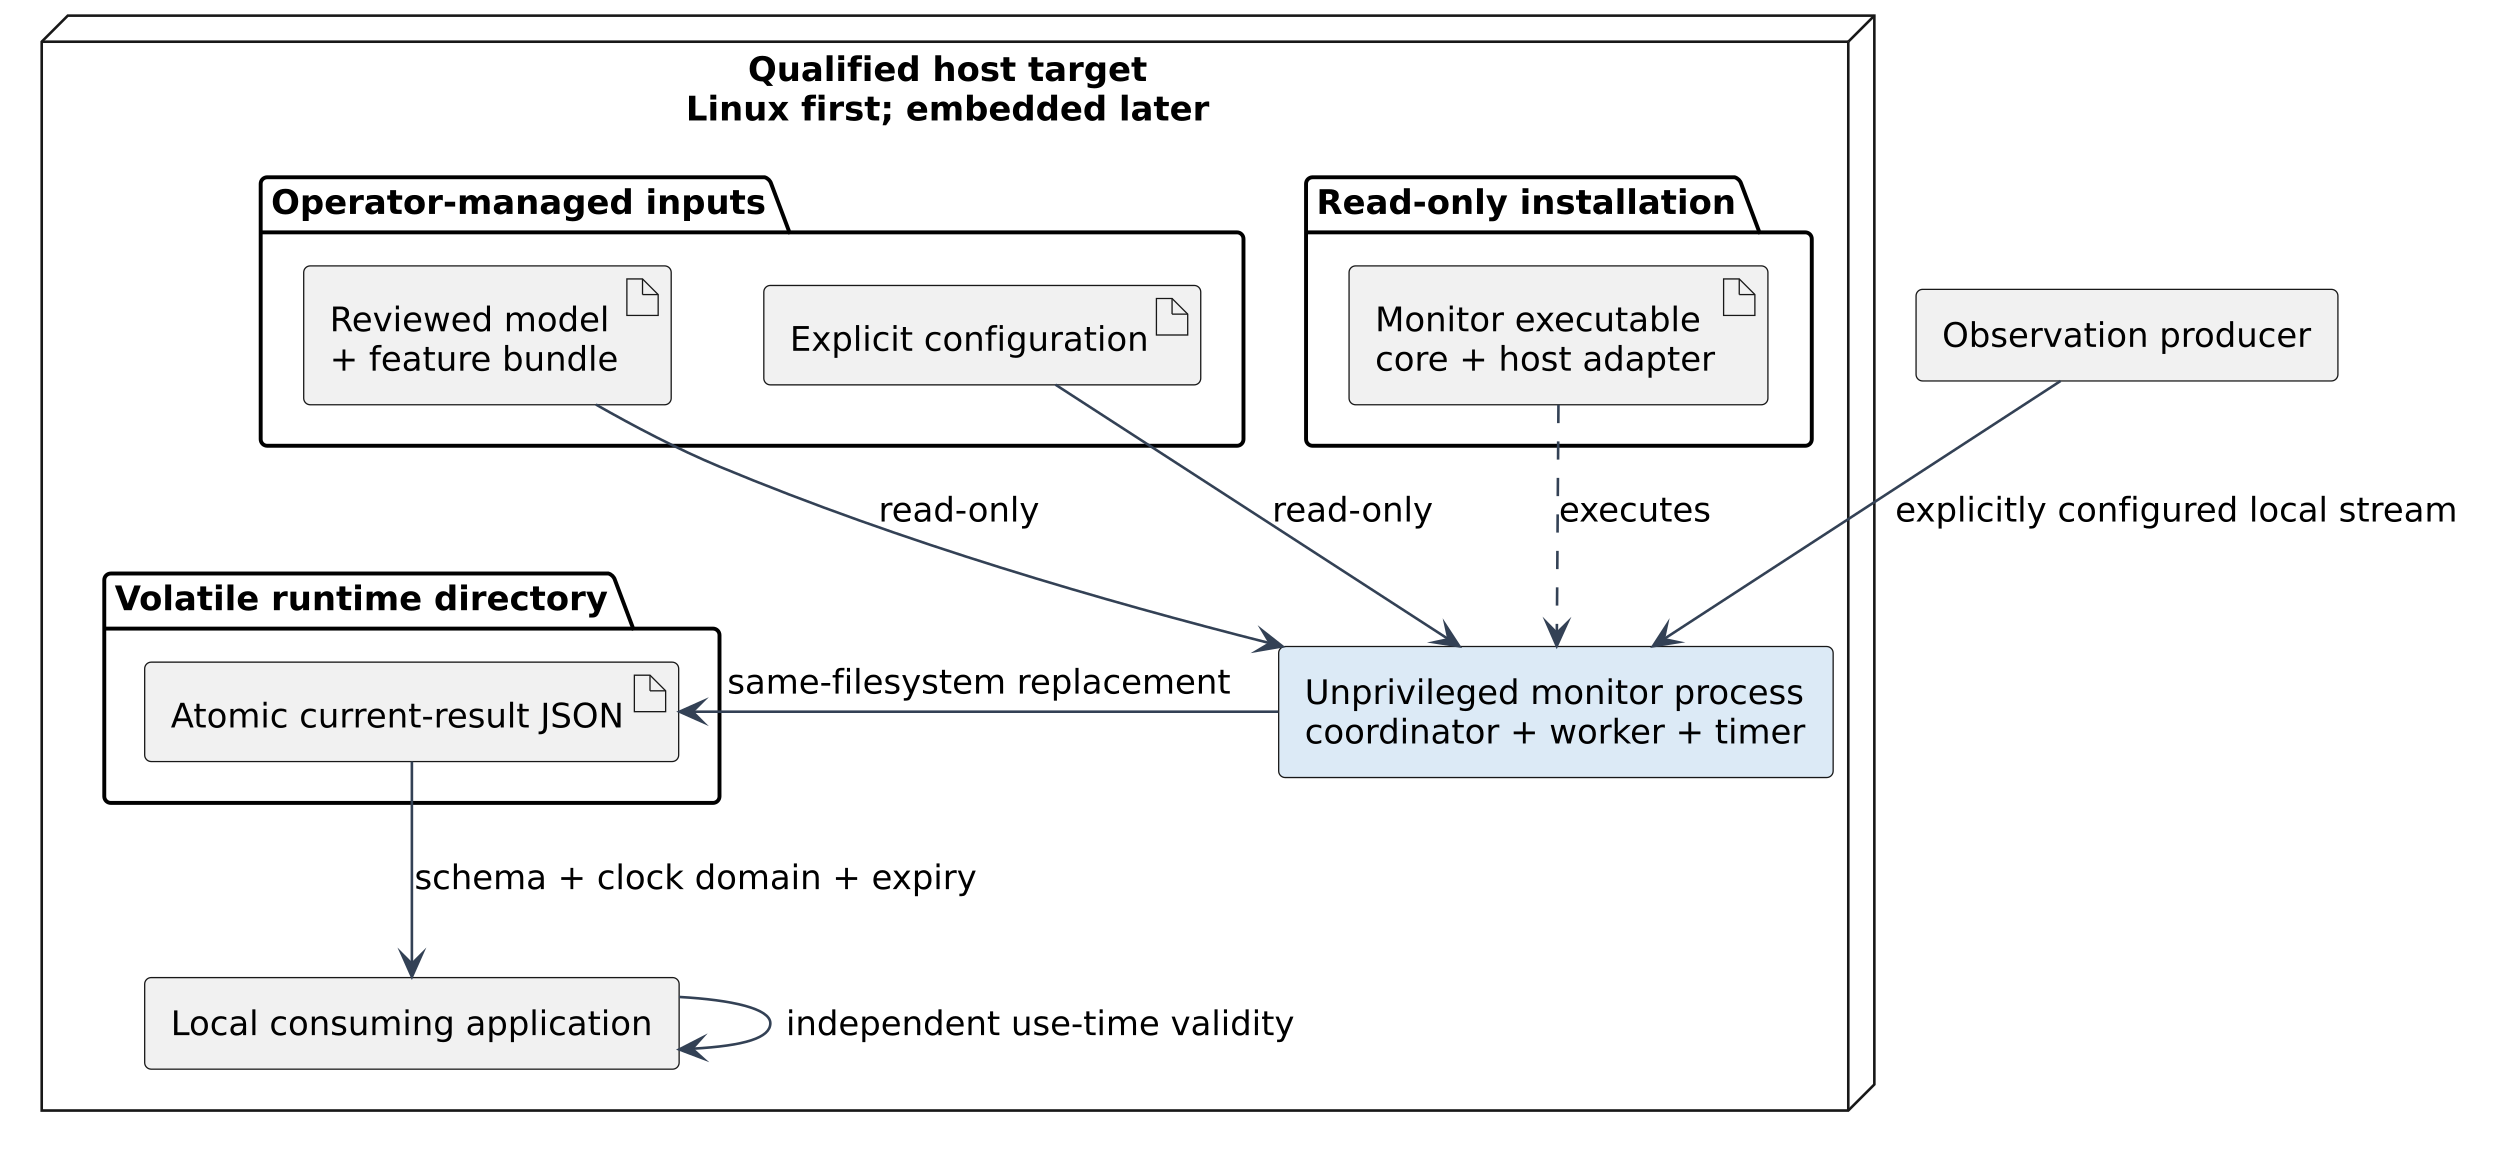
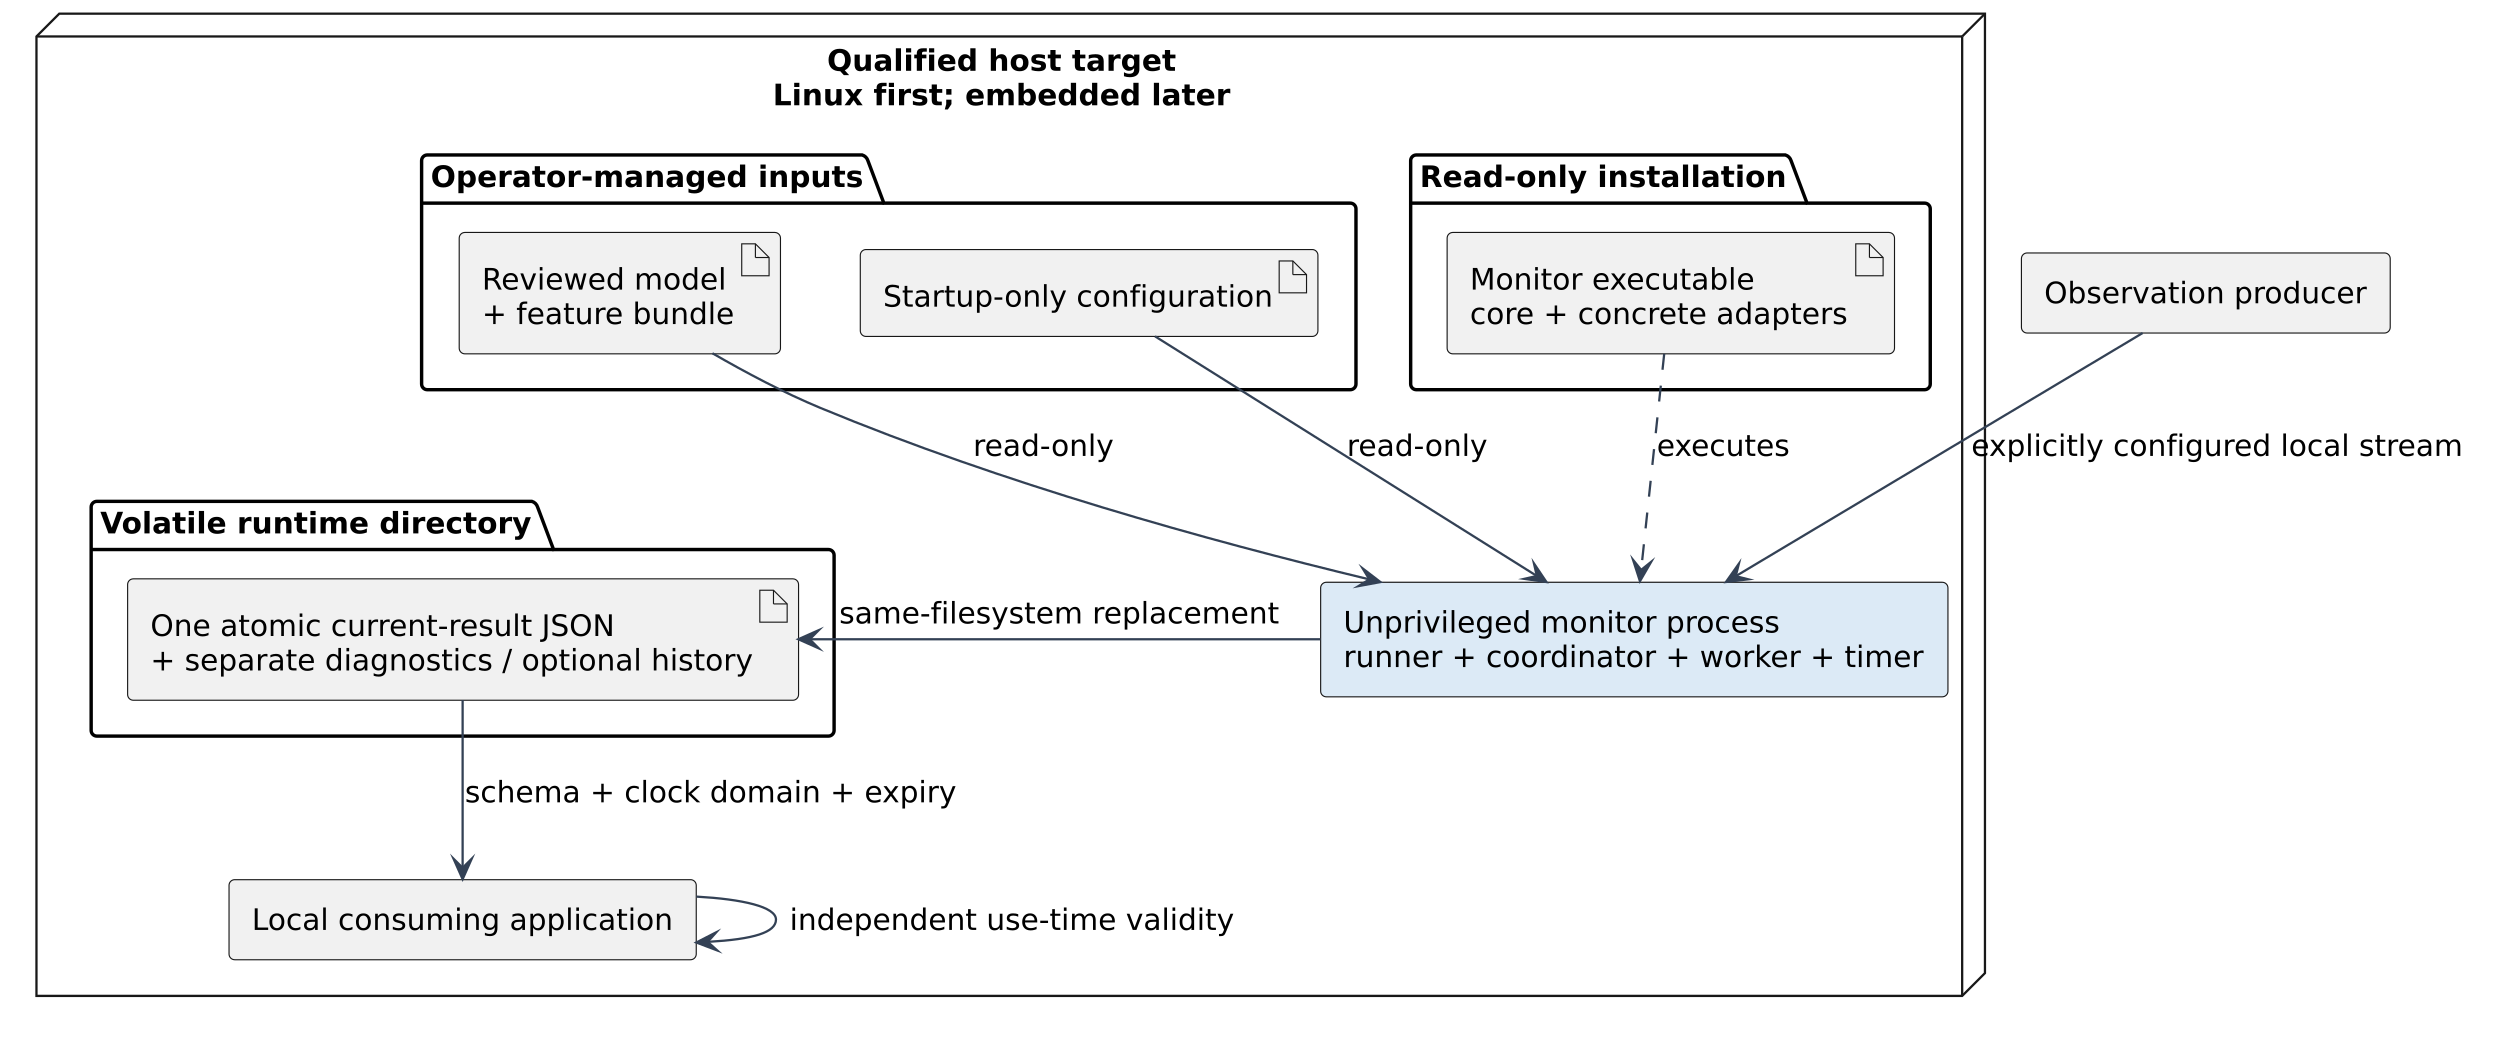
- <svg xmlns="http://www.w3.org/2000/svg" contentStyleType="text/css" data-diagram-type="DESCRIPTION" height="451px" preserveAspectRatio="none" style="width:959px;height:451px;background:#FFFFFF;" version="1.1" viewBox="0 0 959 451" width="959px" zoomAndPan="magnify">
+ <svg xmlns="http://www.w3.org/2000/svg" contentStyleType="text/css" data-diagram-type="DESCRIPTION" height="462px" preserveAspectRatio="none" style="width:1097px;height:462px;background:#FFFFFF;" version="1.1" viewBox="0 0 1097 462" width="1097px" zoomAndPan="magnify">
  <defs />
  <g>
    <g class="cluster" data-qualified-name="Host" data-source-line="10" id="ent0002">
-       <polygon fill="none" points="16,16,26,6,719,6,719,416,709,426,16,426,16,16" style="stroke:#181818;stroke-width:1;stroke-linejoin:miter;stroke-miterlimit:10;" />
-       <line style="stroke:#181818;stroke-width:1;" x1="709" x2="719" y1="16" y2="6" />
-       <line style="stroke:#181818;stroke-width:1;" x1="16" x2="709" y1="16" y2="16" />
-       <line style="stroke:#181818;stroke-width:1;" x1="709" x2="709" y1="16" y2="426" />
-       <text fill="#000000" font-family="DejaVu Sans" font-size="13" font-weight="700" lengthAdjust="spacing" textLength="153.15" x="286.925" y="31.067">Qualified host target</text>
-       <text fill="#000000" font-family="DejaVu Sans" font-size="13" font-weight="700" lengthAdjust="spacing" textLength="200.776" x="263.112" y="46.2">Linux first; embedded later</text>
+       <polygon fill="none" points="16,16,26,6,871,6,871,427,861,437,16,437,16,16" style="stroke:#181818;stroke-width:1;stroke-linejoin:miter;stroke-miterlimit:10;" />
+       <line style="stroke:#181818;stroke-width:1;" x1="861" x2="871" y1="16" y2="6" />
+       <line style="stroke:#181818;stroke-width:1;" x1="16" x2="861" y1="16" y2="16" />
+       <line style="stroke:#181818;stroke-width:1;" x1="861" x2="861" y1="16" y2="437" />
+       <text fill="#000000" font-family="DejaVu Sans" font-size="13" font-weight="700" lengthAdjust="spacing" textLength="153.15" x="362.925" y="31.067">Qualified host target</text>
+       <text fill="#000000" font-family="DejaVu Sans" font-size="13" font-weight="700" lengthAdjust="spacing" textLength="200.776" x="339.112" y="46.2">Linux first; embedded later</text>
    </g>
    <g class="cluster" data-qualified-name="Host.Read-only installation" data-source-line="11" id="ent0003">
-       <path d="M503.5,68 L665.419,68 A3.75,3.75 0 0 1 667.919,70.5 L674.919,89.133 L692.5,89.133 A2.5,2.5 0 0 1 695,91.633 L695,168.5 A2.5,2.5 0 0 1 692.5,171 L503.5,171 A2.5,2.5 0 0 1 501,168.5 L501,70.5 A2.5,2.5 0 0 1 503.5,68" fill="none" style="stroke:#000000;stroke-width:1.5;" />
-       <line style="stroke:#000000;stroke-width:1.5;" x1="501" x2="674.919" y1="89.133" y2="89.133" />
-       <text fill="#000000" font-family="DejaVu Sans" font-size="13" font-weight="700" lengthAdjust="spacing" textLength="160.919" x="505" y="82.067">Read-only installation</text>
+       <path d="M621.5,68 L783.419,68 A3.75,3.75 0 0 1 785.919,70.5 L792.919,89.133 L844.5,89.133 A2.5,2.5 0 0 1 847,91.633 L847,168.5 A2.5,2.5 0 0 1 844.5,171 L621.5,171 A2.5,2.5 0 0 1 619,168.5 L619,70.5 A2.5,2.5 0 0 1 621.5,68" fill="none" style="stroke:#000000;stroke-width:1.5;" />
+       <line style="stroke:#000000;stroke-width:1.5;" x1="619" x2="792.919" y1="89.133" y2="89.133" />
+       <text fill="#000000" font-family="DejaVu Sans" font-size="13" font-weight="700" lengthAdjust="spacing" textLength="160.919" x="623" y="82.067">Read-only installation</text>
    </g>
    <g class="cluster" data-qualified-name="Host.Operator-managed inputs" data-source-line="14" id="ent0005">
-       <path d="M102.5,68 L293.333,68 A3.75,3.75 0 0 1 295.833,70.5 L302.833,89.133 L474.5,89.133 A2.5,2.5 0 0 1 477,91.633 L477,168.5 A2.5,2.5 0 0 1 474.5,171 L102.5,171 A2.5,2.5 0 0 1 100,168.5 L100,70.5 A2.5,2.5 0 0 1 102.5,68" fill="none" style="stroke:#000000;stroke-width:1.5;" />
-       <line style="stroke:#000000;stroke-width:1.5;" x1="100" x2="302.833" y1="89.133" y2="89.133" />
-       <text fill="#000000" font-family="DejaVu Sans" font-size="13" font-weight="700" lengthAdjust="spacing" textLength="189.833" x="104" y="82.067">Operator-managed inputs</text>
+       <path d="M187.5,68 L378.333,68 A3.75,3.75 0 0 1 380.833,70.5 L387.833,89.133 L592.5,89.133 A2.5,2.5 0 0 1 595,91.633 L595,168.5 A2.5,2.5 0 0 1 592.5,171 L187.5,171 A2.5,2.5 0 0 1 185,168.5 L185,70.5 A2.5,2.5 0 0 1 187.5,68" fill="none" style="stroke:#000000;stroke-width:1.5;" />
+       <line style="stroke:#000000;stroke-width:1.5;" x1="185" x2="387.833" y1="89.133" y2="89.133" />
+       <text fill="#000000" font-family="DejaVu Sans" font-size="13" font-weight="700" lengthAdjust="spacing" textLength="189.833" x="189" y="82.067">Operator-managed inputs</text>
    </g>
    <g class="cluster" data-qualified-name="Host.Volatile runtime directory" data-source-line="19" id="ent0009">
-       <path d="M42.5,220 L233.397,220 A3.75,3.75 0 0 1 235.897,222.5 L242.897,241.133 L273.5,241.133 A2.5,2.5 0 0 1 276,243.633 L276,305.5 A2.5,2.5 0 0 1 273.5,308 L42.5,308 A2.5,2.5 0 0 1 40,305.5 L40,222.5 A2.5,2.5 0 0 1 42.5,220" fill="none" style="stroke:#000000;stroke-width:1.5;" />
+       <path d="M42.5,220 L233.397,220 A3.75,3.75 0 0 1 235.897,222.5 L242.897,241.133 L363.5,241.133 A2.5,2.5 0 0 1 366,243.633 L366,320.5 A2.5,2.5 0 0 1 363.5,323 L42.5,323 A2.5,2.5 0 0 1 40,320.5 L40,222.5 A2.5,2.5 0 0 1 42.5,220" fill="none" style="stroke:#000000;stroke-width:1.5;" />
      <line style="stroke:#000000;stroke-width:1.5;" x1="40" x2="242.897" y1="241.133" y2="241.133" />
      <text fill="#000000" font-family="DejaVu Sans" font-size="13" font-weight="700" lengthAdjust="spacing" textLength="189.897" x="44" y="234.067">Volatile runtime directory</text>
    </g>
    <g class="entity" data-qualified-name="Host.Process" data-source-line="18" id="ent0008">
-       <rect fill="#DCEAF6" height="50.266" rx="2.5" ry="2.5" style="stroke:#181818;stroke-width:0.5;" width="212.696" x="490.5" y="248" />
-       <text fill="#000000" font-family="DejaVu Sans" font-size="13" lengthAdjust="spacing" textLength="191.75" x="500.5" y="270.067">Unprivileged monitor process</text>
-       <text fill="#000000" font-family="DejaVu Sans" font-size="13" lengthAdjust="spacing" textLength="192.696" x="500.5" y="285.2">coordinator + worker + timer</text>
+       <rect fill="#DCEAF6" height="50.266" rx="2.5" ry="2.5" style="stroke:#181818;stroke-width:0.5;" width="275.258" x="579.5" y="255.5" />
+       <text fill="#000000" font-family="DejaVu Sans" font-size="13" lengthAdjust="spacing" textLength="191.75" x="589.5" y="277.567">Unprivileged monitor process</text>
+       <text fill="#000000" font-family="DejaVu Sans" font-size="13" lengthAdjust="spacing" textLength="255.258" x="589.5" y="292.7">runner + coordinator + worker + timer</text>
    </g>
    <g class="entity" data-qualified-name="Host.Consumer" data-source-line="22" id="ent0011">
-       <rect fill="#F1F1F1" height="35.133" rx="2.5" ry="2.5" style="stroke:#181818;stroke-width:0.5;" width="205.015" x="55.5" y="375" />
-       <text fill="#000000" font-family="DejaVu Sans" font-size="13" lengthAdjust="spacing" textLength="185.015" x="65.5" y="397.067">Local consuming application</text>
+       <rect fill="#F1F1F1" height="35.133" rx="2.5" ry="2.5" style="stroke:#181818;stroke-width:0.5;" width="205.015" x="100.5" y="386" />
+       <text fill="#000000" font-family="DejaVu Sans" font-size="13" lengthAdjust="spacing" textLength="185.015" x="110.5" y="408.067">Local consuming application</text>
    </g>
    <g class="entity" data-qualified-name="Host.Read-only installation.Executable" data-source-line="12" id="ent0004">
-       <rect fill="#F1F1F1" height="53.266" rx="2.5" ry="2.5" style="stroke:#181818;stroke-width:0.5;" width="160.673" x="517.5" y="102" />
-       <polygon fill="#F1F1F1" points="661.173,107,661.173,121,673.173,121,673.173,113,667.173,107,661.173,107" style="stroke:#181818;stroke-width:0.5;stroke-linejoin:miter;stroke-miterlimit:10;" />
-       <line style="stroke:#181818;stroke-width:0.5;" x1="667.173" x2="667.173" y1="107" y2="113" />
-       <line style="stroke:#181818;stroke-width:0.5;" x1="673.173" x2="667.173" y1="113" y2="113" />
-       <text fill="#000000" font-family="DejaVu Sans" font-size="13" lengthAdjust="spacing" textLength="125.55" x="527.5" y="127.067">Monitor executable</text>
-       <text fill="#000000" font-family="DejaVu Sans" font-size="13" lengthAdjust="spacing" textLength="130.673" x="527.5" y="142.2">core + host adapter</text>
+       <rect fill="#F1F1F1" height="53.266" rx="2.5" ry="2.5" style="stroke:#181818;stroke-width:0.5;" width="196.309" x="635" y="102" />
+       <polygon fill="#F1F1F1" points="814.309,107,814.309,121,826.309,121,826.309,113,820.309,107,814.309,107" style="stroke:#181818;stroke-width:0.5;stroke-linejoin:miter;stroke-miterlimit:10;" />
+       <line style="stroke:#181818;stroke-width:0.5;" x1="820.309" x2="820.309" y1="107" y2="113" />
+       <line style="stroke:#181818;stroke-width:0.5;" x1="826.309" x2="820.309" y1="113" y2="113" />
+       <text fill="#000000" font-family="DejaVu Sans" font-size="13" lengthAdjust="spacing" textLength="125.55" x="645" y="127.067">Monitor executable</text>
+       <text fill="#000000" font-family="DejaVu Sans" font-size="13" lengthAdjust="spacing" textLength="166.309" x="645" y="142.2">core + concrete adapters</text>
    </g>
    <g class="entity" data-qualified-name="Host.Operator-managed inputs.Bundle" data-source-line="15" id="ent0006">
-       <rect fill="#F1F1F1" height="53.266" rx="2.5" ry="2.5" style="stroke:#181818;stroke-width:0.5;" width="140.97" x="116.5" y="102" />
-       <polygon fill="#F1F1F1" points="240.47,107,240.47,121,252.47,121,252.47,113,246.47,107,240.47,107" style="stroke:#181818;stroke-width:0.5;stroke-linejoin:miter;stroke-miterlimit:10;" />
-       <line style="stroke:#181818;stroke-width:0.5;" x1="246.47" x2="246.47" y1="107" y2="113" />
-       <line style="stroke:#181818;stroke-width:0.5;" x1="252.47" x2="246.47" y1="113" y2="113" />
-       <text fill="#000000" font-family="DejaVu Sans" font-size="13" lengthAdjust="spacing" textLength="107.828" x="126.5" y="127.067">Reviewed model</text>
-       <text fill="#000000" font-family="DejaVu Sans" font-size="13" lengthAdjust="spacing" textLength="110.97" x="126.5" y="142.2">+ feature bundle</text>
+       <rect fill="#F1F1F1" height="53.266" rx="2.5" ry="2.5" style="stroke:#181818;stroke-width:0.5;" width="140.97" x="201.5" y="102" />
+       <polygon fill="#F1F1F1" points="325.47,107,325.47,121,337.47,121,337.47,113,331.47,107,325.47,107" style="stroke:#181818;stroke-width:0.5;stroke-linejoin:miter;stroke-miterlimit:10;" />
+       <line style="stroke:#181818;stroke-width:0.5;" x1="331.47" x2="331.47" y1="107" y2="113" />
+       <line style="stroke:#181818;stroke-width:0.5;" x1="337.47" x2="331.47" y1="113" y2="113" />
+       <text fill="#000000" font-family="DejaVu Sans" font-size="13" lengthAdjust="spacing" textLength="107.828" x="211.5" y="127.067">Reviewed model</text>
+       <text fill="#000000" font-family="DejaVu Sans" font-size="13" lengthAdjust="spacing" textLength="110.97" x="211.5" y="142.2">+ feature bundle</text>
    </g>
    <g class="entity" data-qualified-name="Host.Operator-managed inputs.Config" data-source-line="16" id="ent0007">
-       <rect fill="#F1F1F1" height="38.133" rx="2.5" ry="2.5" style="stroke:#181818;stroke-width:0.5;" width="167.605" x="293" y="109.5" />
-       <polygon fill="#F1F1F1" points="443.604,114.5,443.604,128.5,455.604,128.5,455.604,120.5,449.604,114.5,443.604,114.5" style="stroke:#181818;stroke-width:0.5;stroke-linejoin:miter;stroke-miterlimit:10;" />
-       <line style="stroke:#181818;stroke-width:0.5;" x1="449.604" x2="449.604" y1="114.5" y2="120.5" />
-       <line style="stroke:#181818;stroke-width:0.5;" x1="455.604" x2="449.604" y1="120.5" y2="120.5" />
-       <text fill="#000000" font-family="DejaVu Sans" font-size="13" lengthAdjust="spacing" textLength="137.605" x="303" y="134.567">Explicit configuration</text>
+       <rect fill="#F1F1F1" height="38.133" rx="2.5" ry="2.5" style="stroke:#181818;stroke-width:0.5;" width="200.803" x="377.5" y="109.5" />
+       <polygon fill="#F1F1F1" points="561.303,114.5,561.303,128.5,573.303,128.5,573.303,120.5,567.303,114.5,561.303,114.5" style="stroke:#181818;stroke-width:0.5;stroke-linejoin:miter;stroke-miterlimit:10;" />
+       <line style="stroke:#181818;stroke-width:0.5;" x1="567.303" x2="567.303" y1="114.5" y2="120.5" />
+       <line style="stroke:#181818;stroke-width:0.5;" x1="573.303" x2="567.303" y1="120.5" y2="120.5" />
+       <text fill="#000000" font-family="DejaVu Sans" font-size="13" lengthAdjust="spacing" textLength="170.803" x="387.5" y="134.567">Startup-only configuration</text>
    </g>
    <g class="entity" data-qualified-name="Host.Volatile runtime directory.Result" data-source-line="20" id="ent0010">
-       <rect fill="#F1F1F1" height="38.133" rx="2.5" ry="2.5" style="stroke:#181818;stroke-width:0.5;" width="204.84" x="55.5" y="254" />
-       <polygon fill="#F1F1F1" points="243.34,259,243.34,273,255.34,273,255.34,265,249.34,259,243.34,259" style="stroke:#181818;stroke-width:0.5;stroke-linejoin:miter;stroke-miterlimit:10;" />
-       <line style="stroke:#181818;stroke-width:0.5;" x1="249.34" x2="249.34" y1="259" y2="265" />
-       <line style="stroke:#181818;stroke-width:0.5;" x1="255.34" x2="249.34" y1="265" y2="265" />
-       <text fill="#000000" font-family="DejaVu Sans" font-size="13" lengthAdjust="spacing" textLength="174.84" x="65.5" y="279.067">Atomic current-result JSON</text>
+       <rect fill="#F1F1F1" height="53.266" rx="2.5" ry="2.5" style="stroke:#181818;stroke-width:0.5;" width="294.405" x="56" y="254" />
+       <polygon fill="#F1F1F1" points="333.405,259,333.405,273,345.405,273,345.405,265,339.405,259,333.405,259" style="stroke:#181818;stroke-width:0.5;stroke-linejoin:miter;stroke-miterlimit:10;" />
+       <line style="stroke:#181818;stroke-width:0.5;" x1="339.405" x2="339.405" y1="259" y2="265" />
+       <line style="stroke:#181818;stroke-width:0.5;" x1="345.405" x2="339.405" y1="265" y2="265" />
+       <text fill="#000000" font-family="DejaVu Sans" font-size="13" lengthAdjust="spacing" textLength="204.515" x="66" y="279.067">One atomic current-result JSON</text>
+       <text fill="#000000" font-family="DejaVu Sans" font-size="13" lengthAdjust="spacing" textLength="264.405" x="66" y="294.2">+ separate diagnostics / optional history</text>
    </g>
    <g class="entity" data-qualified-name="Producer" data-source-line="9" id="ent0001">
-       <rect fill="#F1F1F1" height="35.133" rx="2.5" ry="2.5" style="stroke:#181818;stroke-width:0.5;" width="161.826" x="735" y="111" />
-       <text fill="#000000" font-family="DejaVu Sans" font-size="13" lengthAdjust="spacing" textLength="141.826" x="745" y="133.067">Observation producer</text>
+       <rect fill="#F1F1F1" height="35.133" rx="2.5" ry="2.5" style="stroke:#181818;stroke-width:0.5;" width="161.826" x="887" y="111" />
+       <text fill="#000000" font-family="DejaVu Sans" font-size="13" lengthAdjust="spacing" textLength="141.826" x="897" y="133.067">Observation producer</text>
    </g>
    <g class="link" data-entity-1="ent0004" data-entity-2="ent0008" data-link-type="dependency" data-source-line="24" id="lnk12">
-       <path d="M597.82,155.31 C597.63,181.61 597.385,217.11 597.205,242.81" fill="none" id="Executable-to-Process" style="stroke:#334155;stroke-width:1;stroke-dasharray:7,7;" />
-       <polygon fill="#334155" points="597.17,247.81,601.233,238.838,597.205,242.81,593.233,238.782,597.17,247.81" style="stroke:#334155;stroke-width:1;stroke-linejoin:miter;stroke-miterlimit:10;" />
-       <text fill="#000000" font-family="DejaVu Sans" font-size="13" lengthAdjust="spacing" textLength="58.944" x="598" y="200.067">executes</text>
+       <path d="M730.25,155.29 C727.27,183.26 723.071,222.628 720.141,250.068" fill="none" id="Executable-to-Process" style="stroke:#334155;stroke-width:1;stroke-dasharray:7,7;" />
+       <polygon fill="#334155" points="719.61,255.04,724.543,246.516,720.141,250.068,716.588,245.666,719.61,255.04" style="stroke:#334155;stroke-width:1;stroke-linejoin:miter;stroke-miterlimit:10;" />
+       <text fill="#000000" font-family="DejaVu Sans" font-size="13" lengthAdjust="spacing" textLength="58.944" x="727" y="200.067">executes</text>
    </g>
    <g class="link" data-entity-1="ent0001" data-entity-2="ent0008" data-link-type="dependency" data-source-line="25" id="lnk13">
-       <path d="M790.45,146.13 C751.86,171.23 682.701,216.233 638.251,245.163" fill="none" id="Producer-to-Process" style="stroke:#334155;stroke-width:1;" />
-       <polygon fill="#334155" points="634.06,247.89,643.785,246.333,638.251,245.163,639.421,239.628,634.06,247.89" style="stroke:#334155;stroke-width:1;stroke-linejoin:miter;stroke-miterlimit:10;" />
-       <text fill="#000000" font-family="DejaVu Sans" font-size="13" lengthAdjust="spacing" textLength="216.474" x="727" y="200.067">explicitly configured local stream</text>
+       <path d="M940.18,146.13 C895.76,172.67 812.912,222.186 761.642,252.816" fill="none" id="Producer-to-Process" style="stroke:#334155;stroke-width:1;" />
+       <polygon fill="#334155" points="757.35,255.38,767.128,254.198,761.642,252.816,763.025,247.33,757.35,255.38" style="stroke:#334155;stroke-width:1;stroke-linejoin:miter;stroke-miterlimit:10;" />
+       <text fill="#000000" font-family="DejaVu Sans" font-size="13" lengthAdjust="spacing" textLength="216.474" x="865" y="200.067">explicitly configured local stream</text>
    </g>
    <g class="link" data-entity-1="ent0007" data-entity-2="ent0008" data-link-type="dependency" data-source-line="26" id="lnk14">
-       <path d="M404.86,147.55 C444.17,173.01 511.803,216.822 555.633,245.202" fill="none" id="Config-to-Process" style="stroke:#334155;stroke-width:1;" />
-       <polygon fill="#334155" points="559.83,247.92,554.449,239.671,555.633,245.202,550.101,246.386,559.83,247.92" style="stroke:#334155;stroke-width:1;stroke-linejoin:miter;stroke-miterlimit:10;" />
-       <text fill="#000000" font-family="DejaVu Sans" font-size="13" lengthAdjust="spacing" textLength="61.75" x="488" y="200.067">read-only</text>
+       <path d="M506.83,147.59 C549.79,174.55 626.425,222.651 674.355,252.742" fill="none" id="Config-to-Process" style="stroke:#334155;stroke-width:1;" />
+       <polygon fill="#334155" points="678.59,255.4,673.094,247.227,674.355,252.742,668.841,254.002,678.59,255.4" style="stroke:#334155;stroke-width:1;stroke-linejoin:miter;stroke-miterlimit:10;" />
+       <text fill="#000000" font-family="DejaVu Sans" font-size="13" lengthAdjust="spacing" textLength="61.75" x="591" y="200.067">read-only</text>
    </g>
    <g class="link" data-entity-1="ent0006" data-entity-2="ent0008" data-link-type="dependency" data-source-line="27" id="lnk15">
-       <path d="M228.58,155.18 C243.21,163.52 260.01,172.34 276,179 C346.03,208.18 423.413,230.582 487.113,246.722" fill="none" id="Bundle-to-Process" style="stroke:#334155;stroke-width:1;" />
-       <polygon fill="#334155" points="491.96,247.95,484.218,241.862,487.113,246.722,482.253,249.617,491.96,247.95" style="stroke:#334155;stroke-width:1;stroke-linejoin:miter;stroke-miterlimit:10;" />
-       <text fill="#000000" font-family="DejaVu Sans" font-size="13" lengthAdjust="spacing" textLength="61.75" x="337" y="200.067">read-only</text>
+       <path d="M312.61,155.01 C327.18,163.44 343.97,172.35 360,179 C439.84,212.14 529.259,236.989 600.879,254.239" fill="none" id="Bundle-to-Process" style="stroke:#334155;stroke-width:1;" />
+       <polygon fill="#334155" points="605.74,255.41,597.927,249.414,600.879,254.239,596.054,257.191,605.74,255.41" style="stroke:#334155;stroke-width:1;stroke-linejoin:miter;stroke-miterlimit:10;" />
+       <text fill="#000000" font-family="DejaVu Sans" font-size="13" lengthAdjust="spacing" textLength="61.75" x="427" y="200.067">read-only</text>
    </g>
    <g class="link" data-entity-1="ent0008" data-entity-2="ent0010" data-link-type="dependency" data-source-line="28" id="lnk16">
-       <path d="M490.39,273 C420.53,273 334.7,273 265.65,273" fill="none" id="Process-to-Result" style="stroke:#334155;stroke-width:1;" />
-       <polygon fill="#334155" points="260.65,273,269.65,277,265.65,273,269.65,269,260.65,273" style="stroke:#334155;stroke-width:1;stroke-linejoin:miter;stroke-miterlimit:10;" />
-       <text fill="#000000" font-family="DejaVu Sans" font-size="13" lengthAdjust="spacing" textLength="193.337" x="279" y="266.067">same-filesystem replacement</text>
+       <path d="M579.39,280.5 C508.64,280.5 427.38,280.5 355.29,280.5" fill="none" id="Process-to-Result" style="stroke:#334155;stroke-width:1;" />
+       <polygon fill="#334155" points="350.29,280.5,359.29,284.5,355.29,280.5,359.29,276.5,350.29,280.5" style="stroke:#334155;stroke-width:1;stroke-linejoin:miter;stroke-miterlimit:10;" />
+       <text fill="#000000" font-family="DejaVu Sans" font-size="13" lengthAdjust="spacing" textLength="193.337" x="368.25" y="273.567">same-filesystem replacement</text>
    </g>
    <g class="link" data-entity-1="ent0010" data-entity-2="ent0011" data-link-type="dependency" data-source-line="29" id="lnk17">
-       <path d="M158,292.1 C158,314.63 158,347.81 158,369.71" fill="none" id="Result-to-Consumer" style="stroke:#334155;stroke-width:1;" />
-       <polygon fill="#334155" points="158,374.71,162,365.71,158,369.71,154,365.71,158,374.71" style="stroke:#334155;stroke-width:1;stroke-linejoin:miter;stroke-miterlimit:10;" />
-       <text fill="#000000" font-family="DejaVu Sans" font-size="13" lengthAdjust="spacing" textLength="215.903" x="159" y="341.067">schema + clock domain + expiry</text>
+       <path d="M203,307.16 C203,330.89 203,360.45 203,380.79" fill="none" id="Result-to-Consumer" style="stroke:#334155;stroke-width:1;" />
+       <polygon fill="#334155" points="203,385.79,207,376.79,203,380.79,199,376.79,203,385.79" style="stroke:#334155;stroke-width:1;stroke-linejoin:miter;stroke-miterlimit:10;" />
+       <text fill="#000000" font-family="DejaVu Sans" font-size="13" lengthAdjust="spacing" textLength="215.903" x="204" y="352.067">schema + clock domain + expiry</text>
    </g>
    <g class="link" data-entity-1="ent0011" data-entity-2="ent0011" data-link-type="dependency" data-source-line="30" id="lnk18">
-       <path d="M260.54,382.43 C280.95,383.57 295.5,386.92 295.5,392.5 C295.5,398.08 285.942,401.151 265.532,402.291" fill="none" id="Consumer-to-Consumer" style="stroke:#334155;stroke-width:1;" />
-       <polygon fill="#334155" points="260.54,402.57,269.749,406.062,265.532,402.291,269.303,398.074,260.54,402.57" style="stroke:#334155;stroke-width:1;stroke-linejoin:miter;stroke-miterlimit:10;" />
-       <text fill="#000000" font-family="DejaVu Sans" font-size="13" lengthAdjust="spacing" textLength="195.051" x="301.5" y="397.067">independent use-time validity</text>
+       <path d="M305.54,393.43 C325.95,394.57 340.5,397.92 340.5,403.5 C340.5,409.08 330.942,412.151 310.532,413.291" fill="none" id="Consumer-to-Consumer" style="stroke:#334155;stroke-width:1;" />
+       <polygon fill="#334155" points="305.54,413.57,314.749,417.062,310.532,413.291,314.303,409.074,305.54,413.57" style="stroke:#334155;stroke-width:1;stroke-linejoin:miter;stroke-miterlimit:10;" />
+       <text fill="#000000" font-family="DejaVu Sans" font-size="13" lengthAdjust="spacing" textLength="195.051" x="346.5" y="408.067">independent use-time validity</text>
    </g>
  </g>
</svg>
